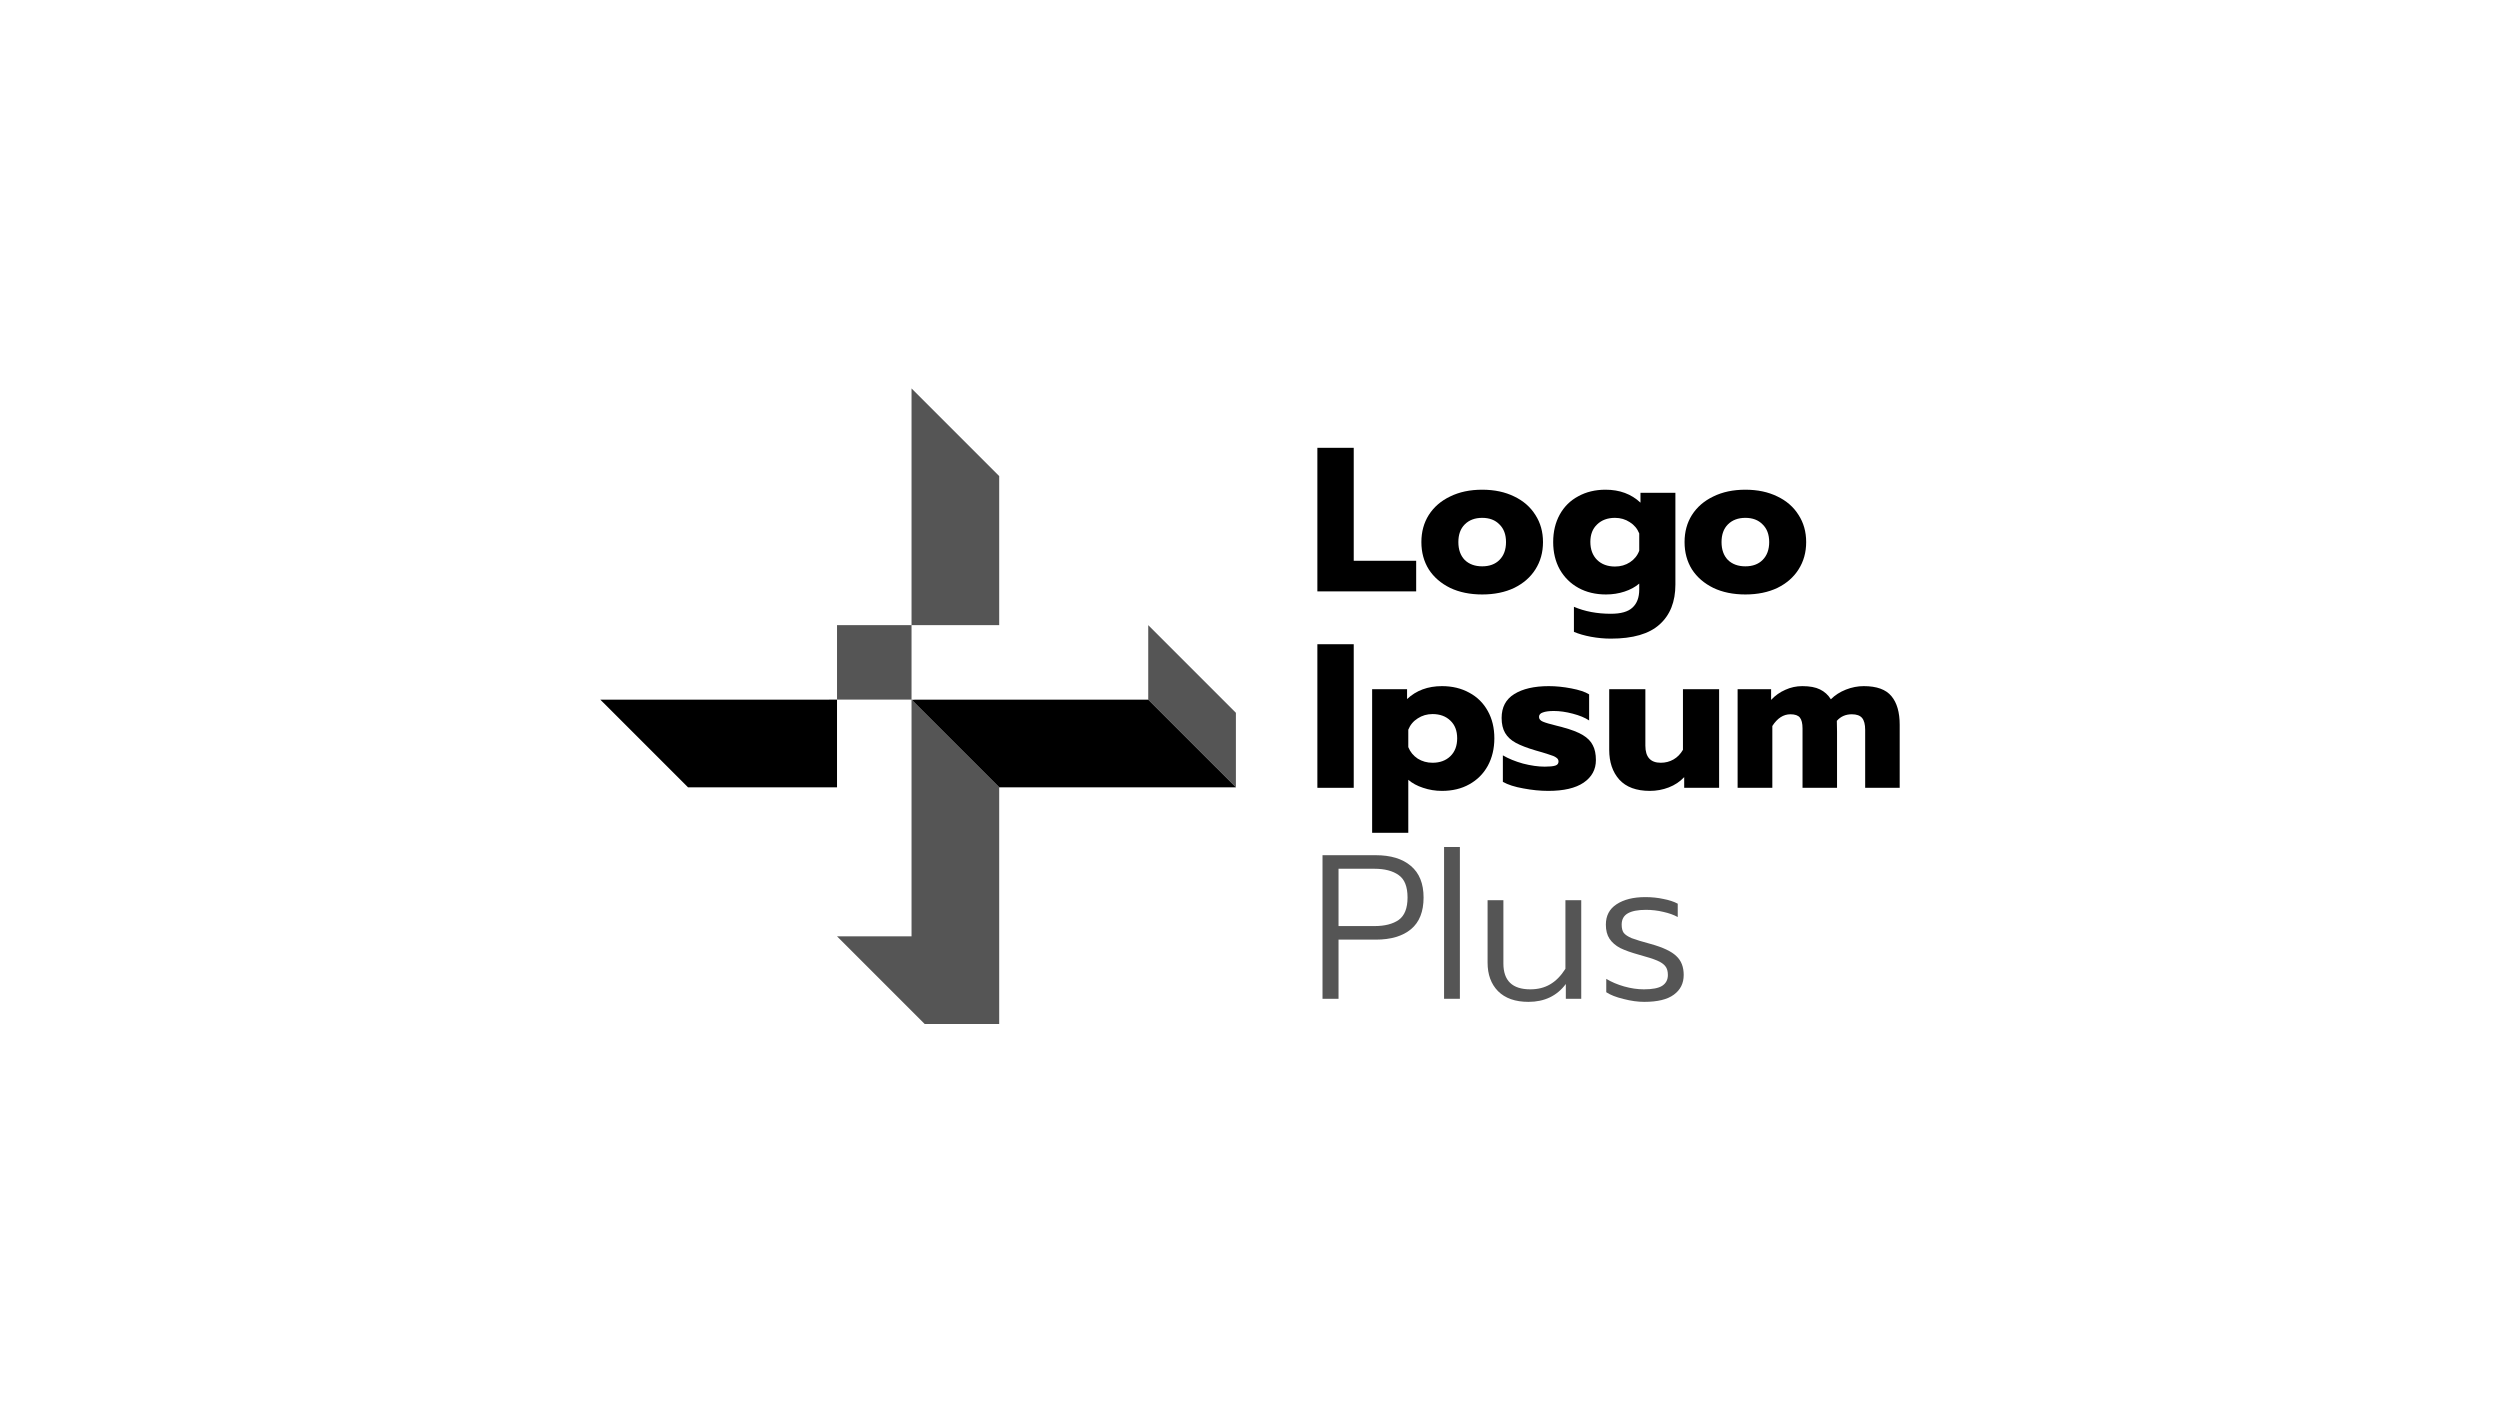
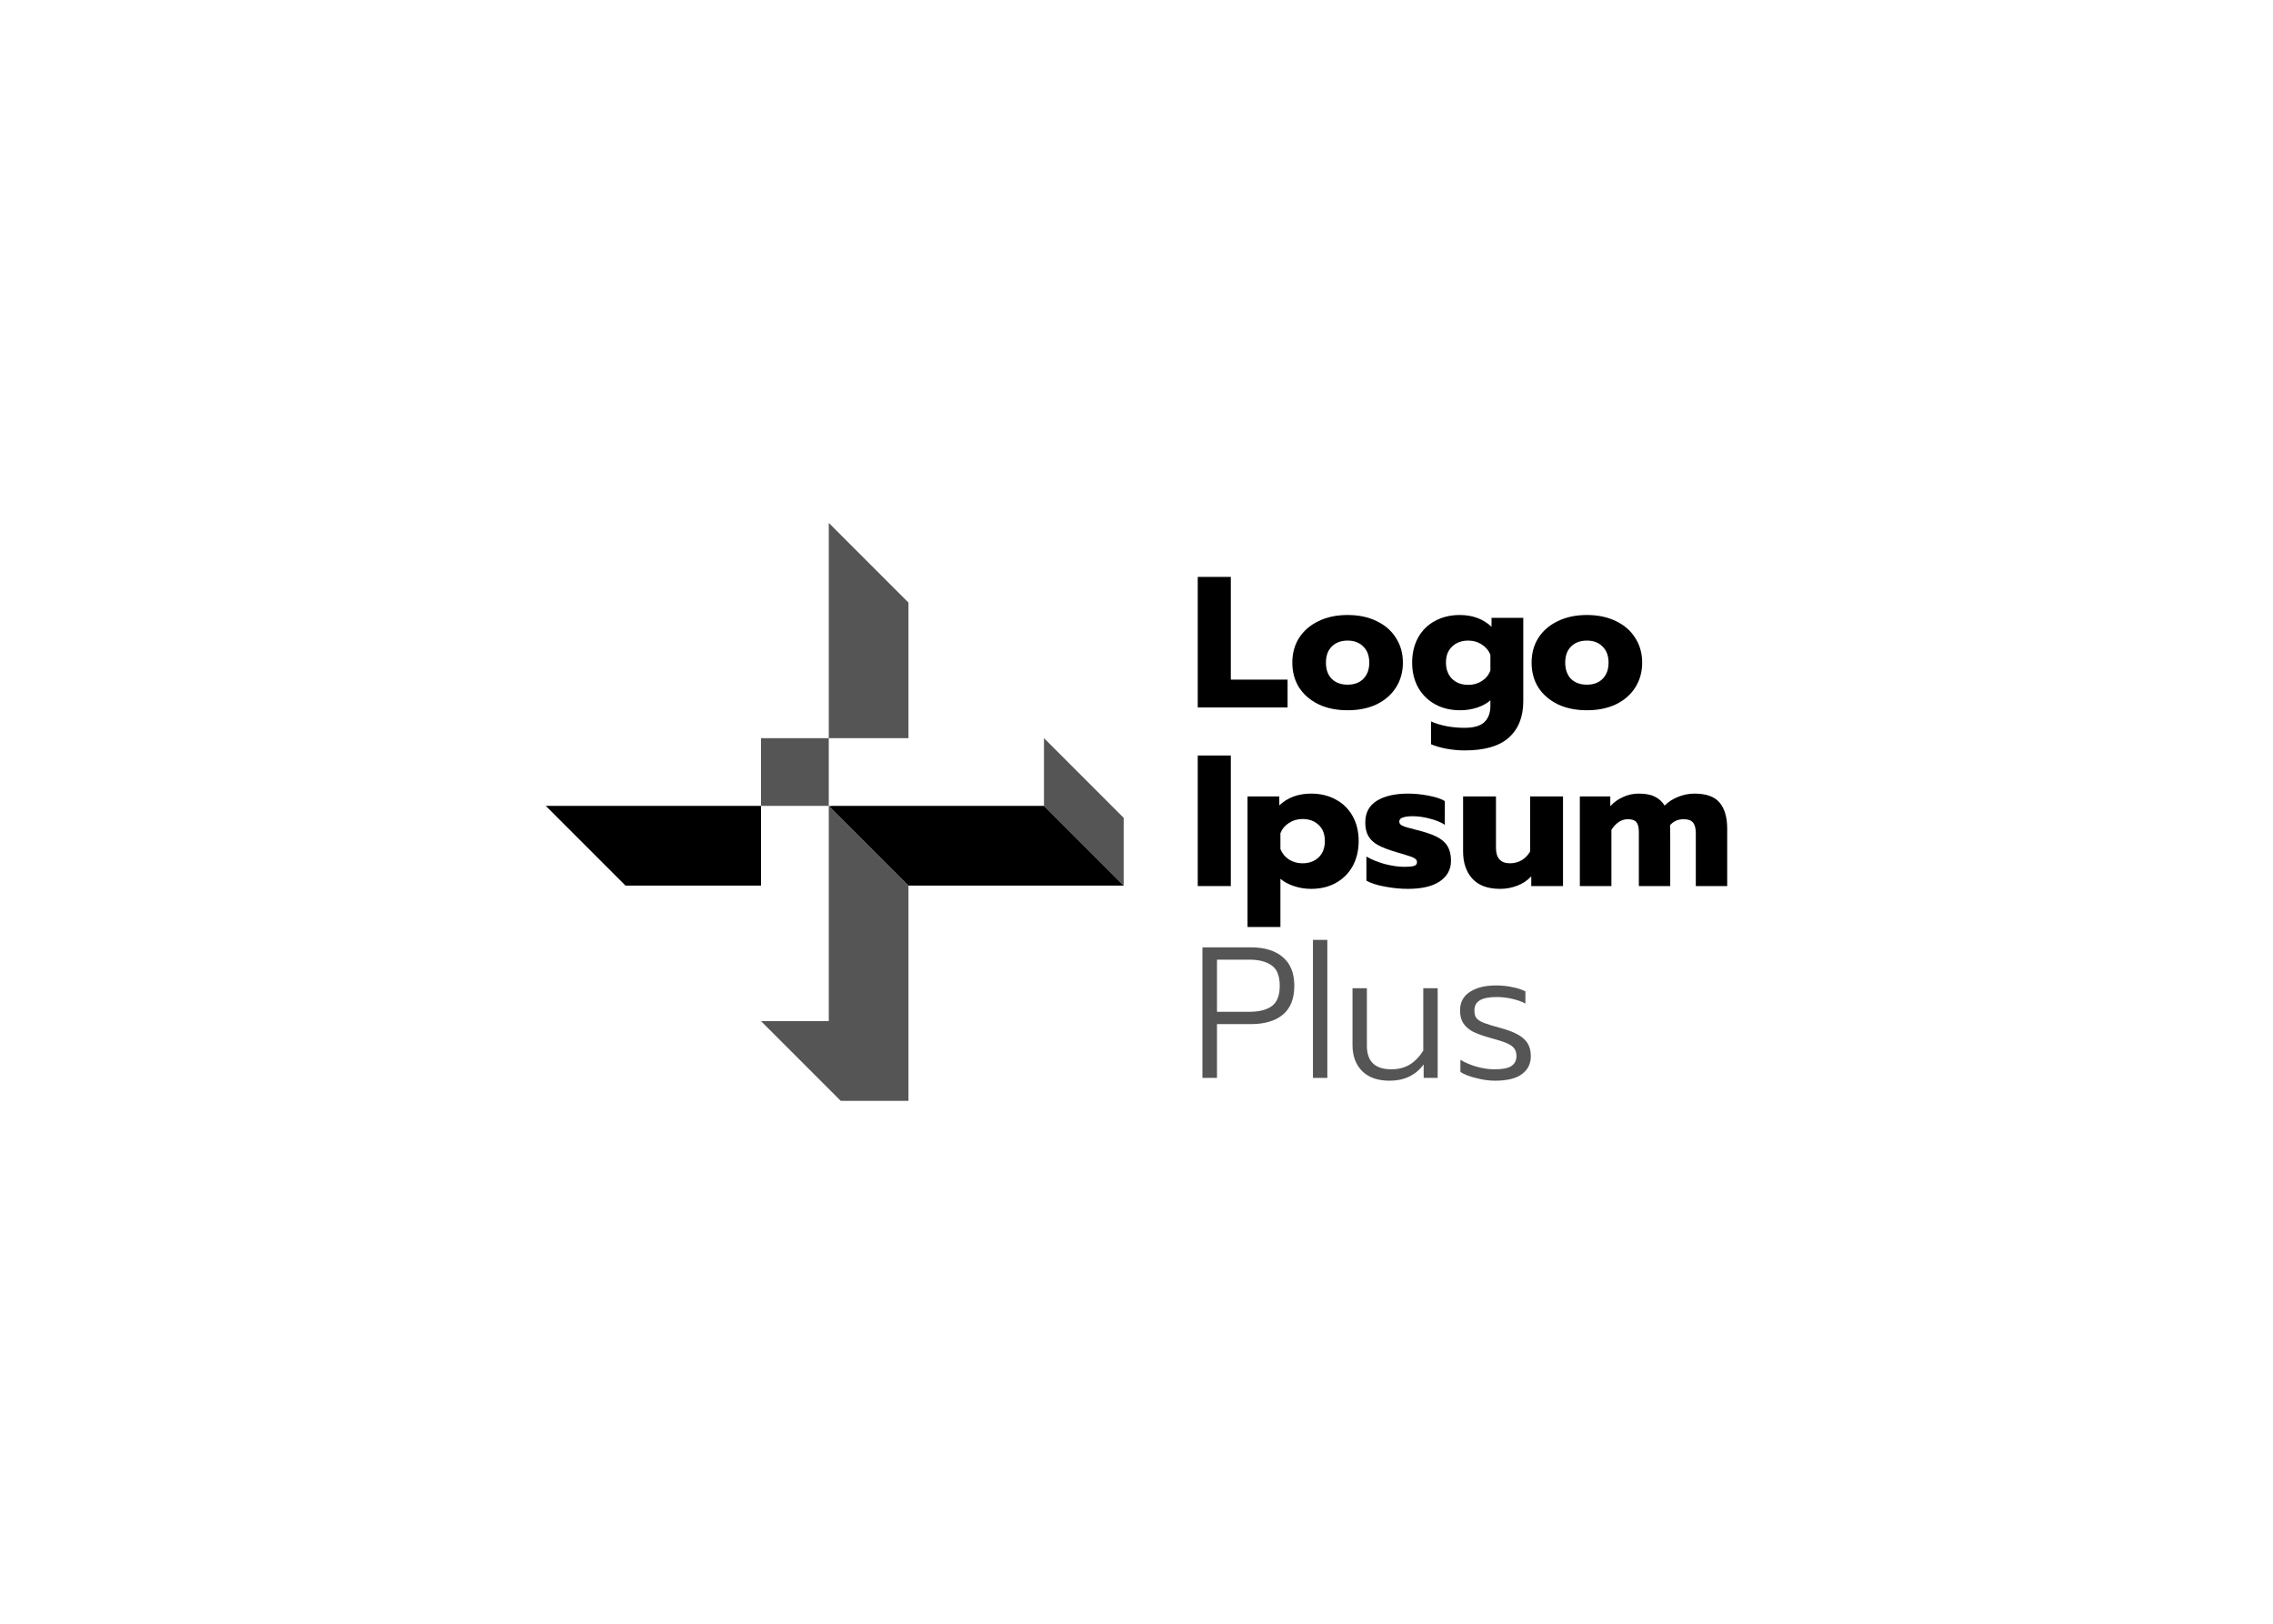
- <svg xmlns="http://www.w3.org/2000/svg" width="177" height="100" viewBox="0 0 177 100" fill="none">
+ <svg xmlns="http://www.w3.org/2000/svg" width="140" height="100" viewBox="0 0 177 100" fill="none">
  <path d="M64.777 49.535L64.579 49.577L70.743 55.741V72.5H65.468L59.261 66.293H64.537L64.537 49.534H59.261V44.259H64.537L64.537 27.5L70.743 33.707V44.259L64.537 44.259V49.534L64.777 49.535Z" fill="#555555" />
  <path d="M81.295 49.535L87.502 55.741V50.466L81.295 44.259V49.535Z" fill="#555555" />
  <path d="M64.579 49.577L64.777 49.535H81.295L87.502 55.741H70.744L64.579 49.577Z" fill="black" />
  <path d="M59.261 49.534L42.502 49.535L48.709 55.741H59.261L59.261 49.534Z" fill="black" />
  <path d="M93.27 31.705H95.844V39.703H100.265V41.87H93.27V31.705Z" fill="black" />
  <path d="M104.939 42.088C104.076 42.088 103.32 41.933 102.67 41.623C102.021 41.303 101.516 40.867 101.158 40.314C100.809 39.752 100.634 39.107 100.634 38.38C100.634 37.653 100.809 37.013 101.158 36.46C101.516 35.898 102.021 35.462 102.67 35.151C103.32 34.831 104.076 34.671 104.939 34.671C105.802 34.671 106.558 34.831 107.208 35.151C107.857 35.462 108.356 35.898 108.706 36.46C109.064 37.013 109.244 37.653 109.244 38.38C109.244 39.107 109.064 39.752 108.706 40.314C108.356 40.867 107.857 41.303 107.208 41.623C106.558 41.933 105.802 42.088 104.939 42.088ZM104.939 40.096C105.453 40.096 105.86 39.946 106.161 39.645C106.471 39.335 106.626 38.913 106.626 38.38C106.626 37.847 106.471 37.43 106.161 37.129C105.86 36.819 105.453 36.664 104.939 36.664C104.425 36.664 104.013 36.819 103.703 37.129C103.402 37.43 103.252 37.847 103.252 38.38C103.252 38.913 103.402 39.335 103.703 39.645C104.013 39.946 104.425 40.096 104.939 40.096Z" fill="black" />
  <path d="M114.051 45.215C113.586 45.215 113.116 45.171 112.641 45.084C112.175 44.997 111.773 44.88 111.434 44.735V42.961C112.2 43.29 113.072 43.455 114.051 43.455C114.759 43.455 115.268 43.31 115.578 43.019C115.898 42.728 116.058 42.302 116.058 41.739V41.317C115.777 41.56 115.428 41.749 115.012 41.885C114.604 42.02 114.167 42.088 113.702 42.088C112.966 42.088 112.316 41.933 111.754 41.623C111.191 41.313 110.751 40.876 110.43 40.314C110.12 39.752 109.965 39.107 109.965 38.38C109.965 37.643 110.12 36.993 110.43 36.431C110.741 35.869 111.177 35.437 111.739 35.137C112.301 34.827 112.946 34.671 113.673 34.671C114.672 34.671 115.496 34.977 116.146 35.588V34.89H118.618V41.39C118.618 42.602 118.245 43.542 117.498 44.212C116.761 44.88 115.612 45.215 114.051 45.215ZM114.342 40.11C114.74 40.11 115.094 40.009 115.404 39.805C115.714 39.601 115.932 39.33 116.058 38.991V37.769C115.923 37.43 115.699 37.163 115.389 36.969C115.079 36.766 114.73 36.664 114.342 36.664C113.819 36.664 113.397 36.819 113.077 37.129C112.757 37.43 112.597 37.842 112.597 38.365C112.597 38.898 112.757 39.325 113.077 39.645C113.397 39.955 113.819 40.11 114.342 40.11Z" fill="black" />
  <path d="M123.572 42.088C122.709 42.088 121.952 41.933 121.303 41.623C120.653 41.303 120.149 40.867 119.79 40.314C119.441 39.752 119.267 39.107 119.267 38.38C119.267 37.653 119.441 37.013 119.79 36.46C120.149 35.898 120.653 35.462 121.303 35.151C121.952 34.831 122.709 34.671 123.572 34.671C124.435 34.671 125.19 34.831 125.841 35.151C126.49 35.462 126.989 35.898 127.338 36.46C127.697 37.013 127.877 37.653 127.877 38.38C127.877 39.107 127.697 39.752 127.338 40.314C126.989 40.867 126.49 41.303 125.841 41.623C125.19 41.933 124.435 42.088 123.572 42.088ZM123.572 40.096C124.086 40.096 124.492 39.946 124.793 39.645C125.104 39.335 125.259 38.913 125.259 38.38C125.259 37.847 125.104 37.43 124.793 37.129C124.492 36.819 124.086 36.664 123.572 36.664C123.058 36.664 122.646 36.819 122.335 37.129C122.035 37.43 121.885 37.847 121.885 38.38C121.885 38.913 122.035 39.335 122.335 39.645C122.646 39.946 123.058 40.096 123.572 40.096Z" fill="black" />
  <path d="M93.27 45.611H95.844V55.777H93.27V45.611Z" fill="black" />
  <path d="M97.147 48.796H99.62V49.494C100.269 48.884 101.094 48.578 102.092 48.578C102.819 48.578 103.464 48.733 104.026 49.044C104.588 49.344 105.024 49.776 105.335 50.338C105.645 50.891 105.8 51.535 105.8 52.272C105.8 52.999 105.645 53.649 105.335 54.221C105.024 54.783 104.588 55.219 104.026 55.53C103.474 55.84 102.829 55.995 102.092 55.995C101.626 55.995 101.181 55.922 100.754 55.777C100.337 55.641 99.988 55.452 99.707 55.21V58.962H97.147V48.796ZM101.423 54.003C101.947 54.003 102.368 53.847 102.688 53.537C103.008 53.227 103.168 52.805 103.168 52.272C103.168 51.739 103.008 51.322 102.688 51.021C102.368 50.711 101.947 50.556 101.423 50.556C101.035 50.556 100.686 50.658 100.376 50.861C100.066 51.055 99.843 51.322 99.707 51.661V52.897C99.843 53.237 100.066 53.508 100.376 53.712C100.686 53.906 101.035 54.003 101.423 54.003Z" fill="black" />
  <path d="M109.616 55.995C109.054 55.995 108.467 55.937 107.857 55.821C107.246 55.714 106.761 55.559 106.403 55.355V53.479C106.8 53.712 107.275 53.906 107.827 54.061C108.39 54.206 108.904 54.279 109.369 54.279C109.708 54.279 109.956 54.255 110.111 54.206C110.266 54.158 110.343 54.061 110.343 53.915C110.343 53.799 110.29 53.707 110.183 53.639C110.086 53.562 109.902 53.484 109.631 53.406C109.369 53.319 109.064 53.227 108.715 53.13C108.123 52.956 107.658 52.776 107.318 52.592C106.979 52.408 106.727 52.175 106.562 51.894C106.398 51.613 106.315 51.259 106.315 50.832C106.315 50.076 106.61 49.514 107.202 49.145C107.803 48.767 108.623 48.578 109.66 48.578C110.164 48.578 110.692 48.632 111.245 48.738C111.807 48.845 112.229 48.985 112.51 49.16V51.007C112.219 50.813 111.832 50.653 111.347 50.527C110.872 50.401 110.426 50.338 110.009 50.338C109.679 50.338 109.422 50.372 109.238 50.44C109.054 50.498 108.962 50.605 108.962 50.76C108.962 50.905 109.054 51.017 109.238 51.094C109.422 51.172 109.752 51.269 110.227 51.385C110.537 51.462 110.668 51.496 110.62 51.487C111.24 51.652 111.72 51.836 112.059 52.039C112.398 52.243 112.636 52.485 112.772 52.767C112.917 53.038 112.99 53.387 112.99 53.814C112.99 54.483 112.7 55.016 112.118 55.413C111.545 55.801 110.712 55.995 109.616 55.995Z" fill="black" />
  <path d="M116.812 55.995C115.852 55.995 115.13 55.728 114.645 55.195C114.17 54.662 113.932 53.959 113.932 53.087V48.796H116.492V52.796C116.492 53.6 116.856 54.003 117.582 54.003C117.913 54.003 118.213 53.925 118.484 53.77C118.756 53.615 118.978 53.387 119.153 53.087V48.796H121.713V55.777H119.241V55.021C118.94 55.341 118.577 55.583 118.15 55.748C117.723 55.913 117.277 55.995 116.812 55.995Z" fill="black" />
  <path d="M123.023 48.796H125.394V49.553C125.684 49.242 126.019 49.005 126.397 48.84C126.775 48.666 127.178 48.578 127.604 48.578C128.128 48.578 128.545 48.656 128.855 48.811C129.175 48.966 129.431 49.199 129.625 49.509C129.916 49.218 130.27 48.99 130.687 48.825C131.104 48.661 131.526 48.578 131.952 48.578C132.873 48.578 133.528 48.816 133.916 49.291C134.304 49.756 134.498 50.43 134.498 51.312V55.777H132.054V51.676C132.054 51.288 131.981 51.007 131.836 50.832C131.691 50.658 131.448 50.571 131.109 50.571C130.673 50.571 130.319 50.726 130.048 51.036C130.057 51.201 130.062 51.453 130.062 51.792V55.777H127.619V51.574C127.619 51.215 127.555 50.958 127.43 50.803C127.304 50.648 127.081 50.571 126.761 50.571C126.266 50.571 125.839 50.847 125.481 51.4V55.777H123.023V48.796Z" fill="black" />
  <path d="M93.634 60.548H97.4C98.466 60.548 99.295 60.801 99.887 61.305C100.488 61.809 100.789 62.555 100.789 63.544C100.789 64.543 100.493 65.29 99.902 65.784C99.31 66.278 98.476 66.526 97.4 66.526H94.768V70.714H93.634V60.548ZM97.313 65.566C98.04 65.566 98.613 65.42 99.029 65.129C99.446 64.829 99.654 64.301 99.654 63.544C99.654 62.778 99.446 62.25 99.029 61.959C98.613 61.659 98.04 61.508 97.313 61.508H94.768V65.566H97.313Z" fill="#555555" />
  <path d="M102.24 59.967H103.36V70.714H102.24V59.967Z" fill="#555555" />
  <path d="M108.215 70.932C107.284 70.932 106.566 70.68 106.062 70.176C105.567 69.672 105.321 68.998 105.321 68.154V63.733H106.44V68.213C106.44 69.434 107.075 70.045 108.345 70.045C108.879 70.045 109.344 69.929 109.742 69.696C110.148 69.463 110.512 69.095 110.832 68.591V63.733H111.952V70.714H110.861V69.667C110.231 70.51 109.349 70.932 108.215 70.932Z" fill="#555555" />
  <path d="M116.414 70.932C115.958 70.932 115.468 70.864 114.945 70.728C114.421 70.602 114.014 70.442 113.723 70.249V69.303C114.092 69.526 114.514 69.706 114.989 69.841C115.473 69.977 115.938 70.045 116.385 70.045C116.986 70.045 117.417 69.963 117.679 69.798C117.951 69.623 118.086 69.366 118.086 69.027C118.086 68.765 118.028 68.562 117.912 68.416C117.795 68.261 117.602 68.125 117.33 68.009C117.059 67.893 116.637 67.757 116.065 67.602C115.502 67.447 115.052 67.287 114.713 67.122C114.383 66.947 114.131 66.729 113.956 66.467C113.781 66.206 113.695 65.871 113.695 65.464C113.695 64.834 113.946 64.354 114.45 64.024C114.964 63.685 115.643 63.515 116.486 63.515C116.942 63.515 117.369 63.559 117.766 63.646C118.173 63.724 118.513 63.835 118.784 63.981V64.926C118.503 64.771 118.164 64.65 117.766 64.562C117.369 64.465 116.956 64.417 116.53 64.417C115.968 64.417 115.541 64.499 115.25 64.664C114.959 64.829 114.814 65.096 114.814 65.464C114.814 65.716 114.863 65.91 114.959 66.046C115.066 66.181 115.255 66.308 115.527 66.424C115.808 66.531 116.254 66.666 116.865 66.831C117.737 67.073 118.343 67.359 118.682 67.689C119.031 68.009 119.206 68.455 119.206 69.027C119.206 69.618 118.974 70.084 118.508 70.423C118.052 70.762 117.354 70.932 116.414 70.932Z" fill="#555555" />
</svg>
